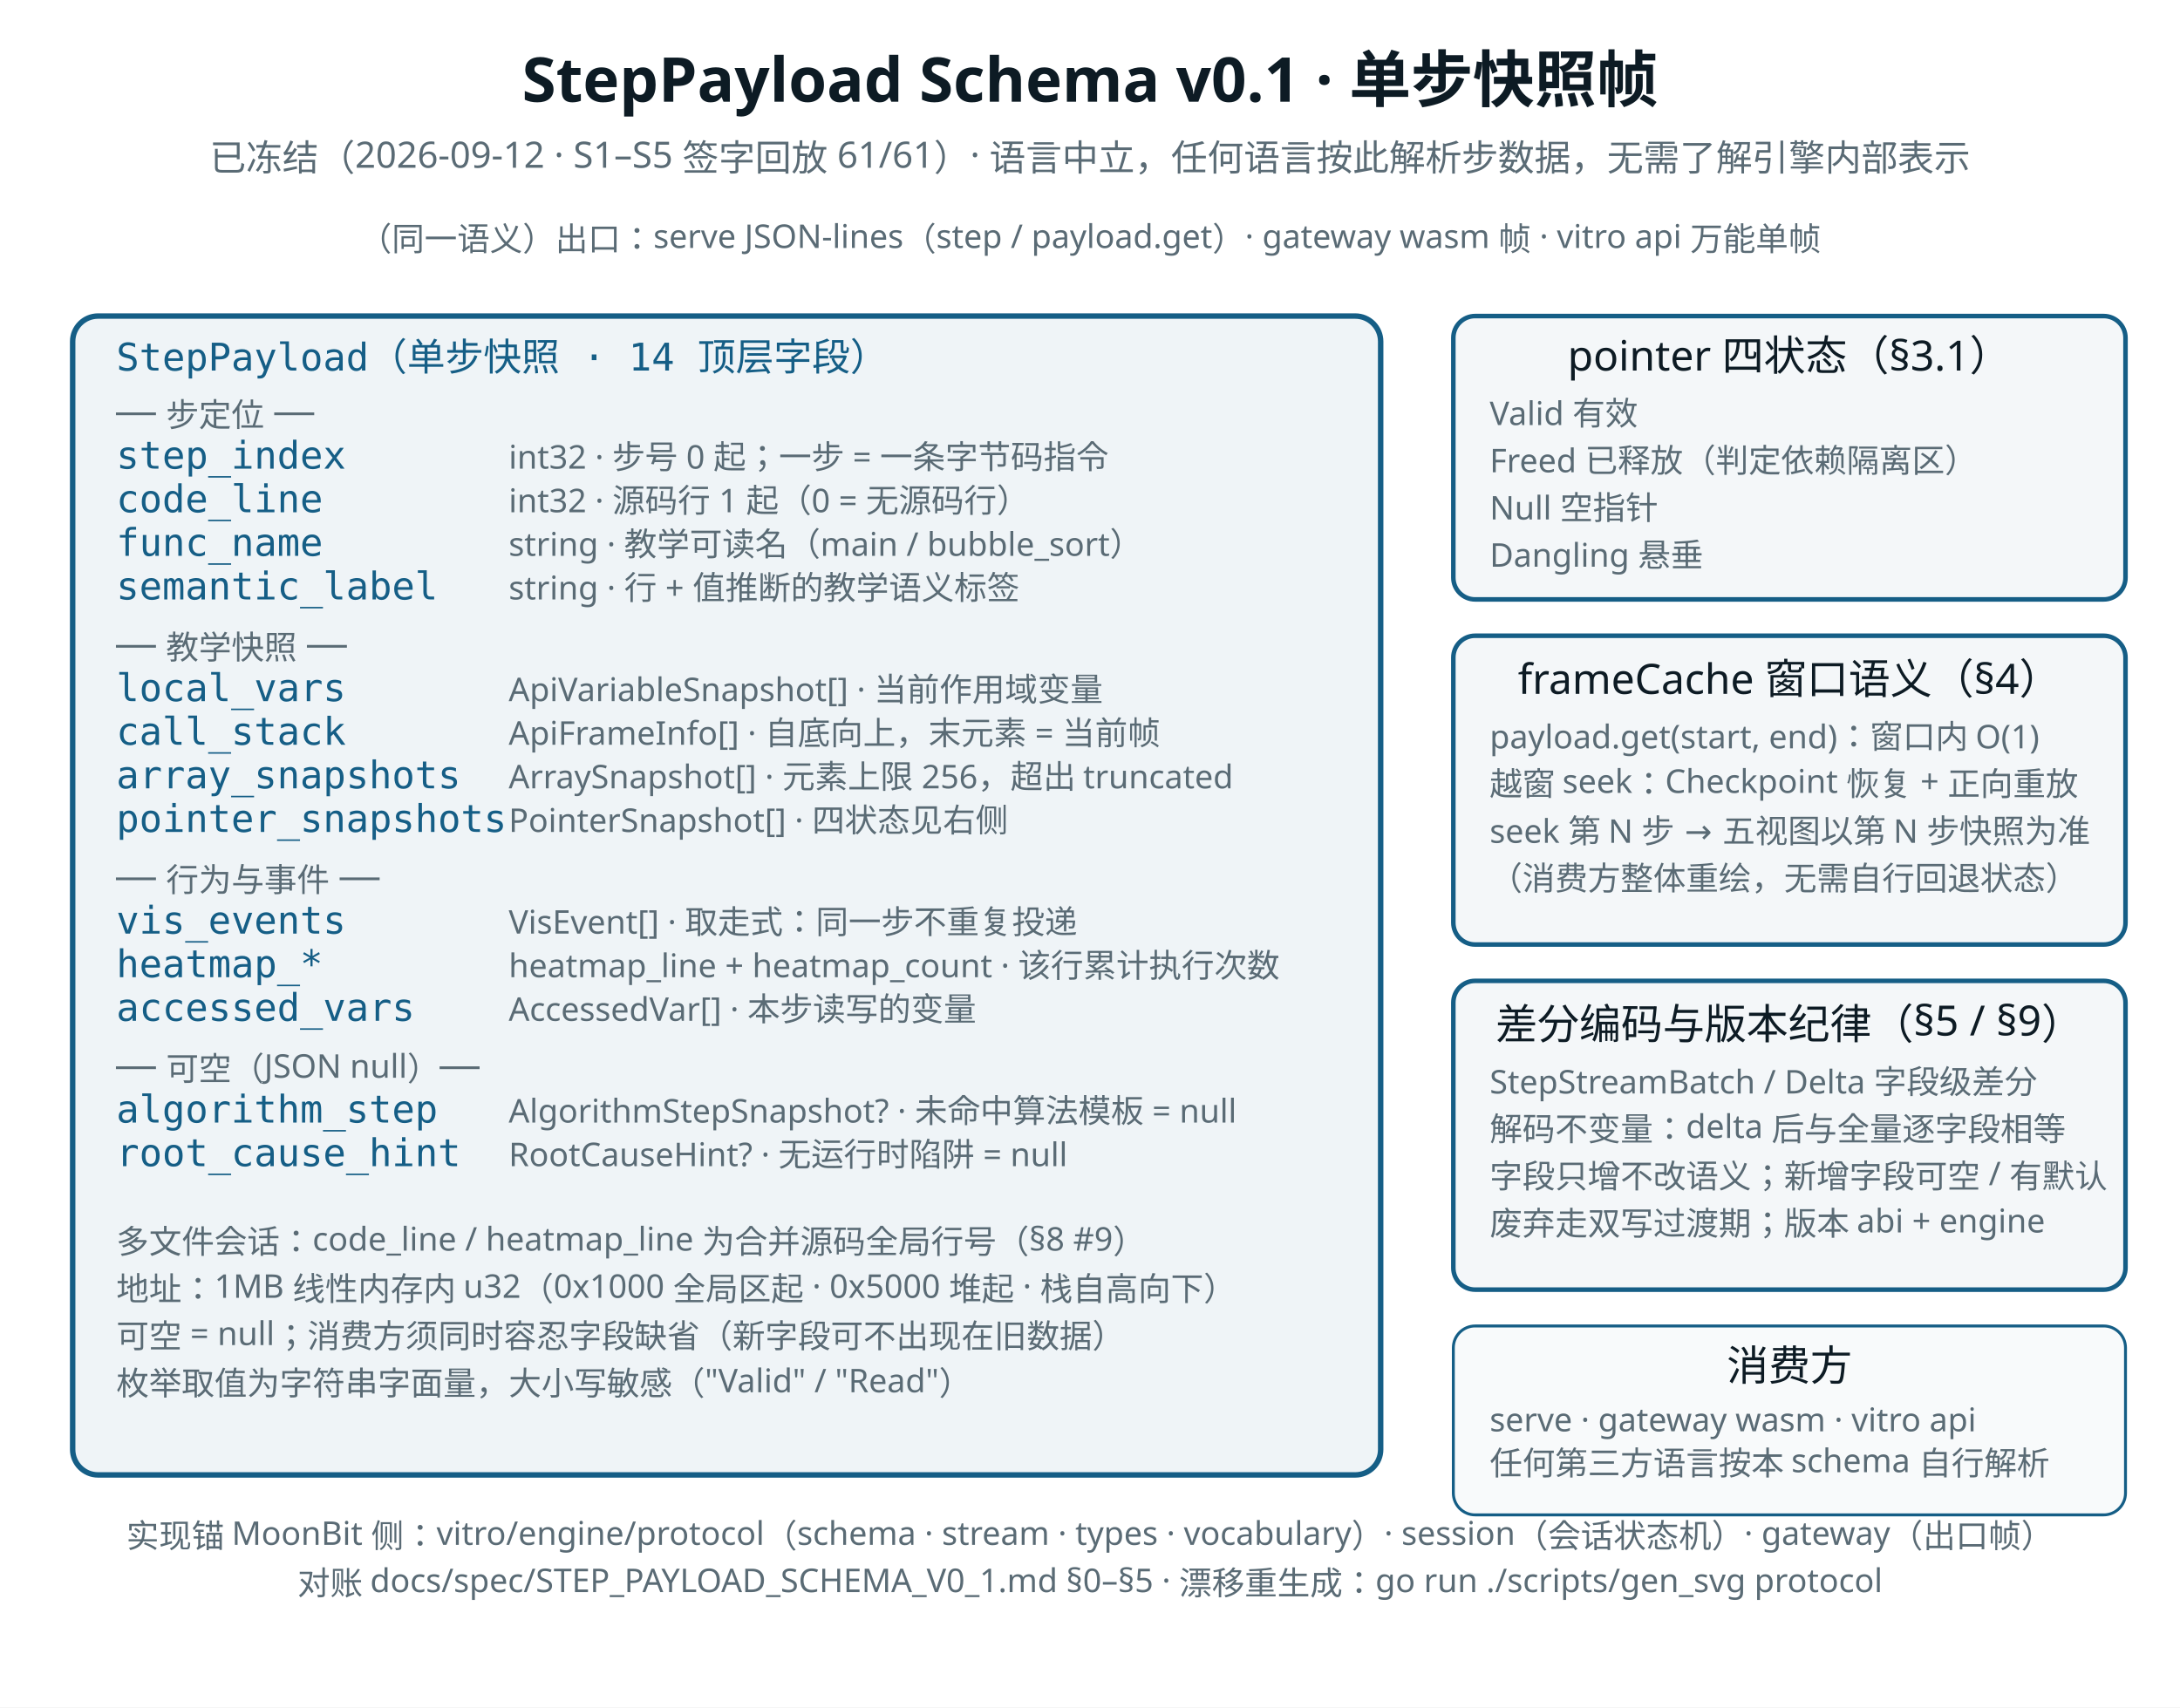
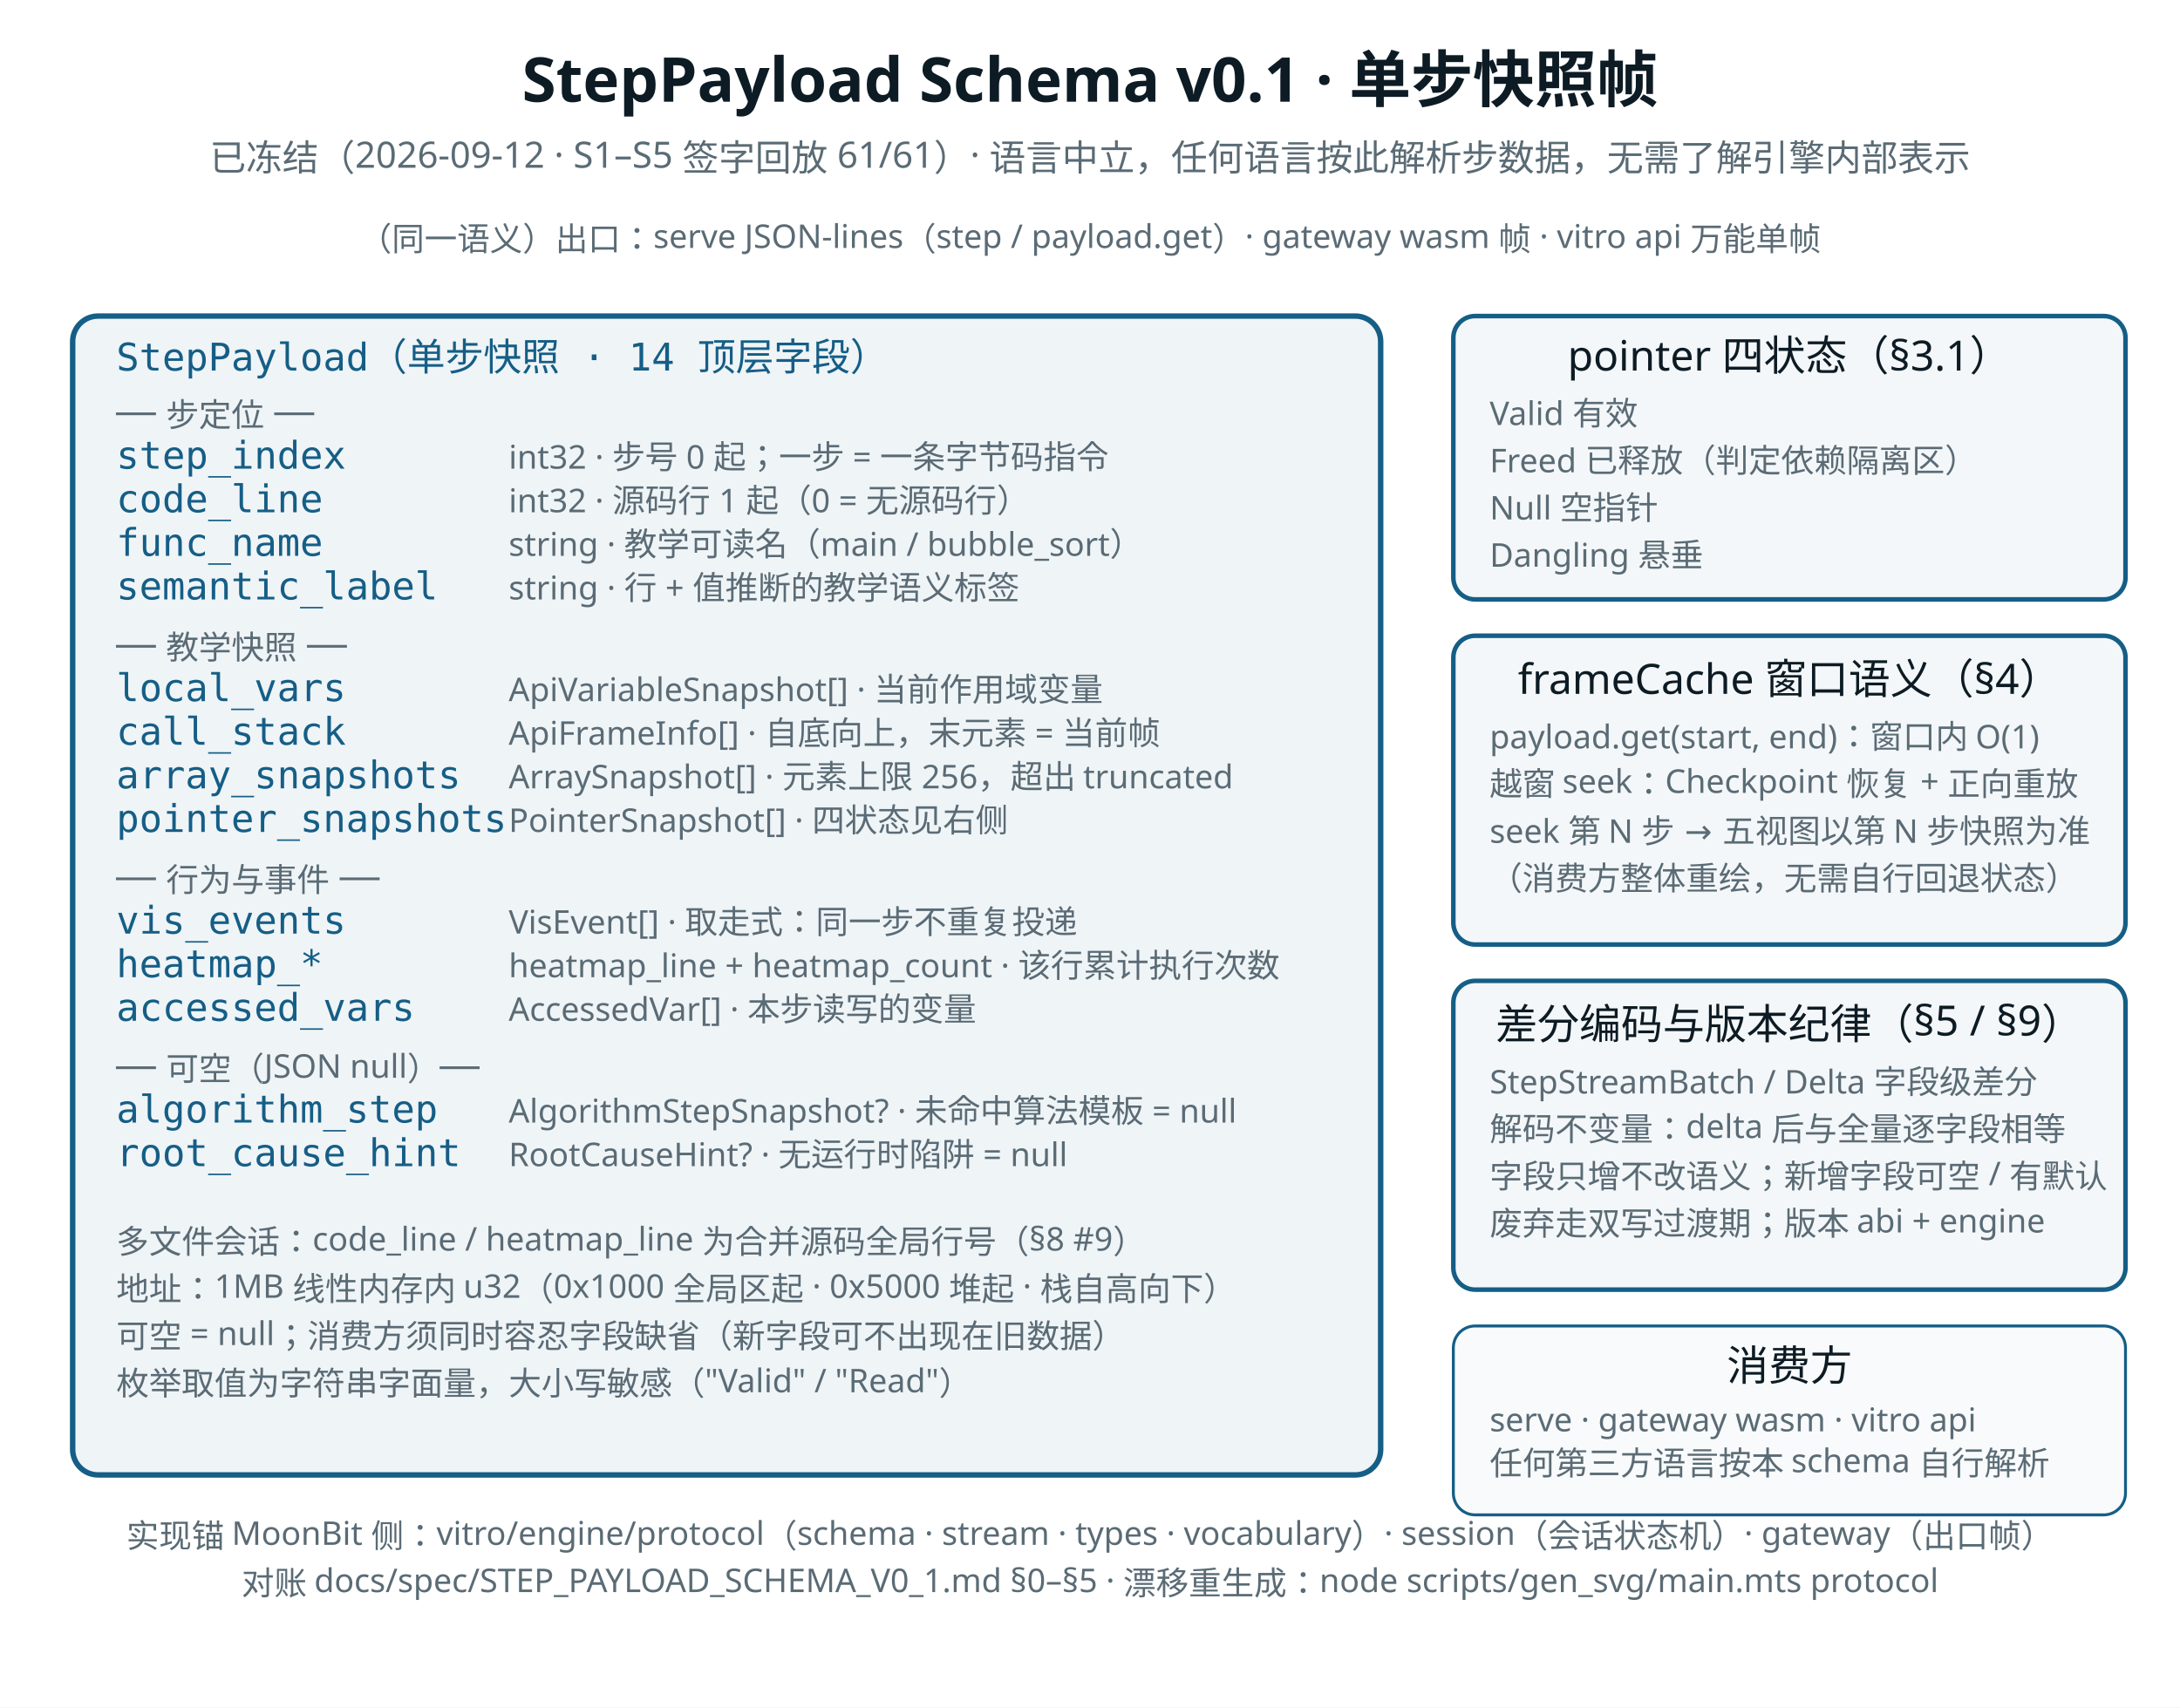
<svg xmlns="http://www.w3.org/2000/svg" viewBox="0 0 1200 940" role="img" aria-label="vitro StepPayload v0.1 帧结构">
  <style>
    .bg     { fill: #FFFFFF; }
    .core   { fill: #155E86; fill-opacity: .07; stroke: #155E86; stroke-width: 3; }
    .card   { fill: #155E86; fill-opacity: .05; stroke: #155E86; stroke-width: 2.5; }
    .cons   { fill: none; stroke: #94A3AD; stroke-width: 2; }
    .warn   { fill: #155E86; fill-opacity: .04; stroke: #94A3AD; stroke-width: 2; stroke-dasharray: 7 5; }
    .plan   { fill: none; stroke: #94A3AD; stroke-width: 1.8; stroke-dasharray: 5 4; }
    .line   { stroke: #94A3AD; stroke-width: 3; fill: none; }
    .edge   { stroke: #94A3AD; stroke-width: 2.5; fill: none; }
    .ahf    { fill: #94A3AD; stroke: none; }
    .tn     { font-family: "Consolas","Cascadia Mono",monospace; font-size: 17px; fill: #155E86; stroke: none; }
    .zone   { fill: #155E86; fill-opacity: .028; stroke: #155E86; stroke-width: 1.6; }
    .tt     { font-family: "Segoe UI","Microsoft YaHei",sans-serif; font-size: 34px; font-weight: 600; fill: #0D1B24; stroke: none; }
    .t      { font-family: "Segoe UI","Microsoft YaHei",sans-serif; font-size: 23px; fill: #0D1B24; stroke: none; }
    .ts     { font-family: "Consolas","Cascadia Mono",monospace; font-size: 21px; fill: #155E86; stroke: none; }
    .tm     { font-family: "Segoe UI","Microsoft YaHei",sans-serif; font-size: 20px; fill: #5A6B75; stroke: none; }
    .tc     { font-family: "Segoe UI","Microsoft YaHei",sans-serif; font-size: 18px; fill: #5A6B75; stroke: none; }
    @media (prefers-color-scheme: dark) {
      .bg   { fill: #0D1B24; }
      .core { stroke: #4FB3E8; fill: #4FB3E8; fill-opacity: .1; }
      .card { stroke: #4FB3E8; fill: #4FB3E8; fill-opacity: .07; }
      .zone { stroke: #4FB3E8; fill: #4FB3E8; fill-opacity: .05; }
      .cons, .warn, .plan { stroke: #5A6B75; }
      .line, .edge { stroke: #5A6B75; }
      .ahf  { fill: #5A6B75; }
      .tt, .t { fill: #E9F1F7; }
      .ts, .tn { fill: #4FB3E8; }
      .tm, .tc { fill: #94A3AD; }
    }
  </style>
  <rect class="bg" width="1200" height="940" />
  <text class="tt" x="600" y="56" text-anchor="middle">StepPayload Schema v0.1 · 单步快照帧</text>
  <text class="tm" x="600" y="94" text-anchor="middle">已冻结（2026-09-12 · S1–S5 签字回放 61/61）· 语言中立，任何语言按此解析步数据，无需了解引擎内部表示</text>
  <text class="tc" x="600" y="138" text-anchor="middle">（同一语义）出口：serve JSON-lines（step / payload.get）· gateway wasm 帧 · vitro api 万能单帧</text>
  <rect class="core" x="40" y="174" width="720" height="638" rx="14" />
  <text class="ts" x="64" y="204" text-anchor="start">StepPayload（单步快照 · 14 顶层字段）</text>
  <text class="tc" x="64" y="234" text-anchor="start">── 步定位 ──</text>
  <text class="ts" x="64" y="258" text-anchor="start">step_index</text>
  <text class="tc" x="280" y="258" text-anchor="start">int32 · 步号 0 起；一步 = 一条字节码指令</text>
  <text class="ts" x="64" y="282" text-anchor="start">code_line</text>
  <text class="tc" x="280" y="282" text-anchor="start">int32 · 源码行 1 起（0 = 无源码行）</text>
  <text class="ts" x="64" y="306" text-anchor="start">func_name</text>
  <text class="tc" x="280" y="306" text-anchor="start">string · 教学可读名（main / bubble_sort）</text>
  <text class="ts" x="64" y="330" text-anchor="start">semantic_label</text>
  <text class="tc" x="280" y="330" text-anchor="start">string · 行 + 值推断的教学语义标签</text>
  <text class="tc" x="64" y="362" text-anchor="start">── 教学快照 ──</text>
  <text class="ts" x="64" y="386" text-anchor="start">local_vars</text>
  <text class="tc" x="280" y="386" text-anchor="start">ApiVariableSnapshot[] · 当前作用域变量</text>
  <text class="ts" x="64" y="410" text-anchor="start">call_stack</text>
  <text class="tc" x="280" y="410" text-anchor="start">ApiFrameInfo[] · 自底向上，末元素 = 当前帧</text>
  <text class="ts" x="64" y="434" text-anchor="start">array_snapshots</text>
  <text class="tc" x="280" y="434" text-anchor="start">ArraySnapshot[] · 元素上限 256，超出 truncated</text>
  <text class="ts" x="64" y="458" text-anchor="start">pointer_snapshots</text>
  <text class="tc" x="280" y="458" text-anchor="start">PointerSnapshot[] · 四状态见右侧</text>
  <text class="tc" x="64" y="490" text-anchor="start">── 行为与事件 ──</text>
  <text class="ts" x="64" y="514" text-anchor="start">vis_events</text>
  <text class="tc" x="280" y="514" text-anchor="start">VisEvent[] · 取走式：同一步不重复投递</text>
  <text class="ts" x="64" y="538" text-anchor="start">heatmap_*</text>
  <text class="tc" x="280" y="538" text-anchor="start">heatmap_line + heatmap_count · 该行累计执行次数</text>
  <text class="ts" x="64" y="562" text-anchor="start">accessed_vars</text>
  <text class="tc" x="280" y="562" text-anchor="start">AccessedVar[] · 本步读写的变量</text>
  <text class="tc" x="64" y="594" text-anchor="start">── 可空（JSON null）──</text>
  <text class="ts" x="64" y="618" text-anchor="start">algorithm_step</text>
  <text class="tc" x="280" y="618" text-anchor="start">AlgorithmStepSnapshot? · 未命中算法模板 = null</text>
  <text class="ts" x="64" y="642" text-anchor="start">root_cause_hint</text>
  <text class="tc" x="280" y="642" text-anchor="start">RootCauseHint? · 无运行时陷阱 = null</text>
  <text class="tc" x="64" y="690" text-anchor="start">多文件会话：code_line / heatmap_line 为合并源码全局行号（§8 #9）</text>
  <text class="tc" x="64" y="716" text-anchor="start">地址：1MB 线性内存内 u32（0x1000 全局区起 · 0x5000 堆起 · 栈自高向下）</text>
  <text class="tc" x="64" y="742" text-anchor="start">可空 = null；消费方须同时容忍字段缺省（新字段可不出现在旧数据）</text>
  <text class="tc" x="64" y="768" text-anchor="start">枚举取值为字符串字面量，大小写敏感（"Valid" / "Read"）</text>
  <rect class="card" x="800" y="174" width="370" height="156" rx="12" />
  <text class="t" x="985" y="204" text-anchor="middle">pointer 四状态（§3.1）</text>
  <text class="tc" x="820" y="234" text-anchor="start">Valid 有效</text>
  <text class="tc" x="820" y="260" text-anchor="start">Freed 已释放（判定依赖隔离区）</text>
  <text class="tc" x="820" y="286" text-anchor="start">Null 空指针</text>
  <text class="tc" x="820" y="312" text-anchor="start">Dangling 悬垂</text>
  <rect class="card" x="800" y="350" width="370" height="170" rx="12" />
  <text class="t" x="985" y="382" text-anchor="middle">frameCache 窗口语义（§4）</text>
  <text class="tc" x="820" y="412" text-anchor="start">payload.get(start, end)：窗口内 O(1)</text>
  <text class="tc" x="820" y="438" text-anchor="start">越窗 seek：Checkpoint 恢复 + 正向重放</text>
  <text class="tc" x="820" y="464" text-anchor="start">seek 第 N 步 → 五视图以第 N 步快照为准</text>
  <text class="tc" x="820" y="490" text-anchor="start">（消费方整体重绘，无需自行回退状态）</text>
  <rect class="card" x="800" y="540" width="370" height="170" rx="12" />
  <text class="t" x="985" y="572" text-anchor="middle">差分编码与版本纪律（§5 / §9）</text>
  <text class="tc" x="820" y="602" text-anchor="start">StepStreamBatch / Delta 字段级差分</text>
  <text class="tc" x="820" y="628" text-anchor="start">解码不变量：delta 后与全量逐字段相等</text>
  <text class="tc" x="820" y="654" text-anchor="start">字段只增不改语义；新增字段可空 / 有默认</text>
  <text class="tc" x="820" y="680" text-anchor="start">废弃走双写过渡期；版本 abi + engine</text>
  <rect class="zone" x="800" y="730" width="370" height="104" rx="12" />
  <text class="t" x="985" y="760" text-anchor="middle">消费方</text>
  <text class="tc" x="820" y="788" text-anchor="start">serve · gateway wasm · vitro api</text>
  <text class="tc" x="820" y="812" text-anchor="start">任何第三方语言按本 schema 自行解析</text>
  <text class="tc" x="600" y="852" text-anchor="middle">实现锚 MoonBit 侧：vitro/engine/protocol（schema · stream · types · vocabulary）· session（会话状态机）· gateway（出口帧）</text>
-   <text class="tc" x="600" y="878" text-anchor="middle">对账 docs/spec/STEP_PAYLOAD_SCHEMA_V0_1.md §0–§5 · 漂移重生成：go run ./scripts/gen_svg protocol</text>
+   <text class="tc" x="600" y="878" text-anchor="middle">对账 docs/spec/STEP_PAYLOAD_SCHEMA_V0_1.md §0–§5 · 漂移重生成：node scripts/gen_svg/main.mts protocol</text>
</svg>
